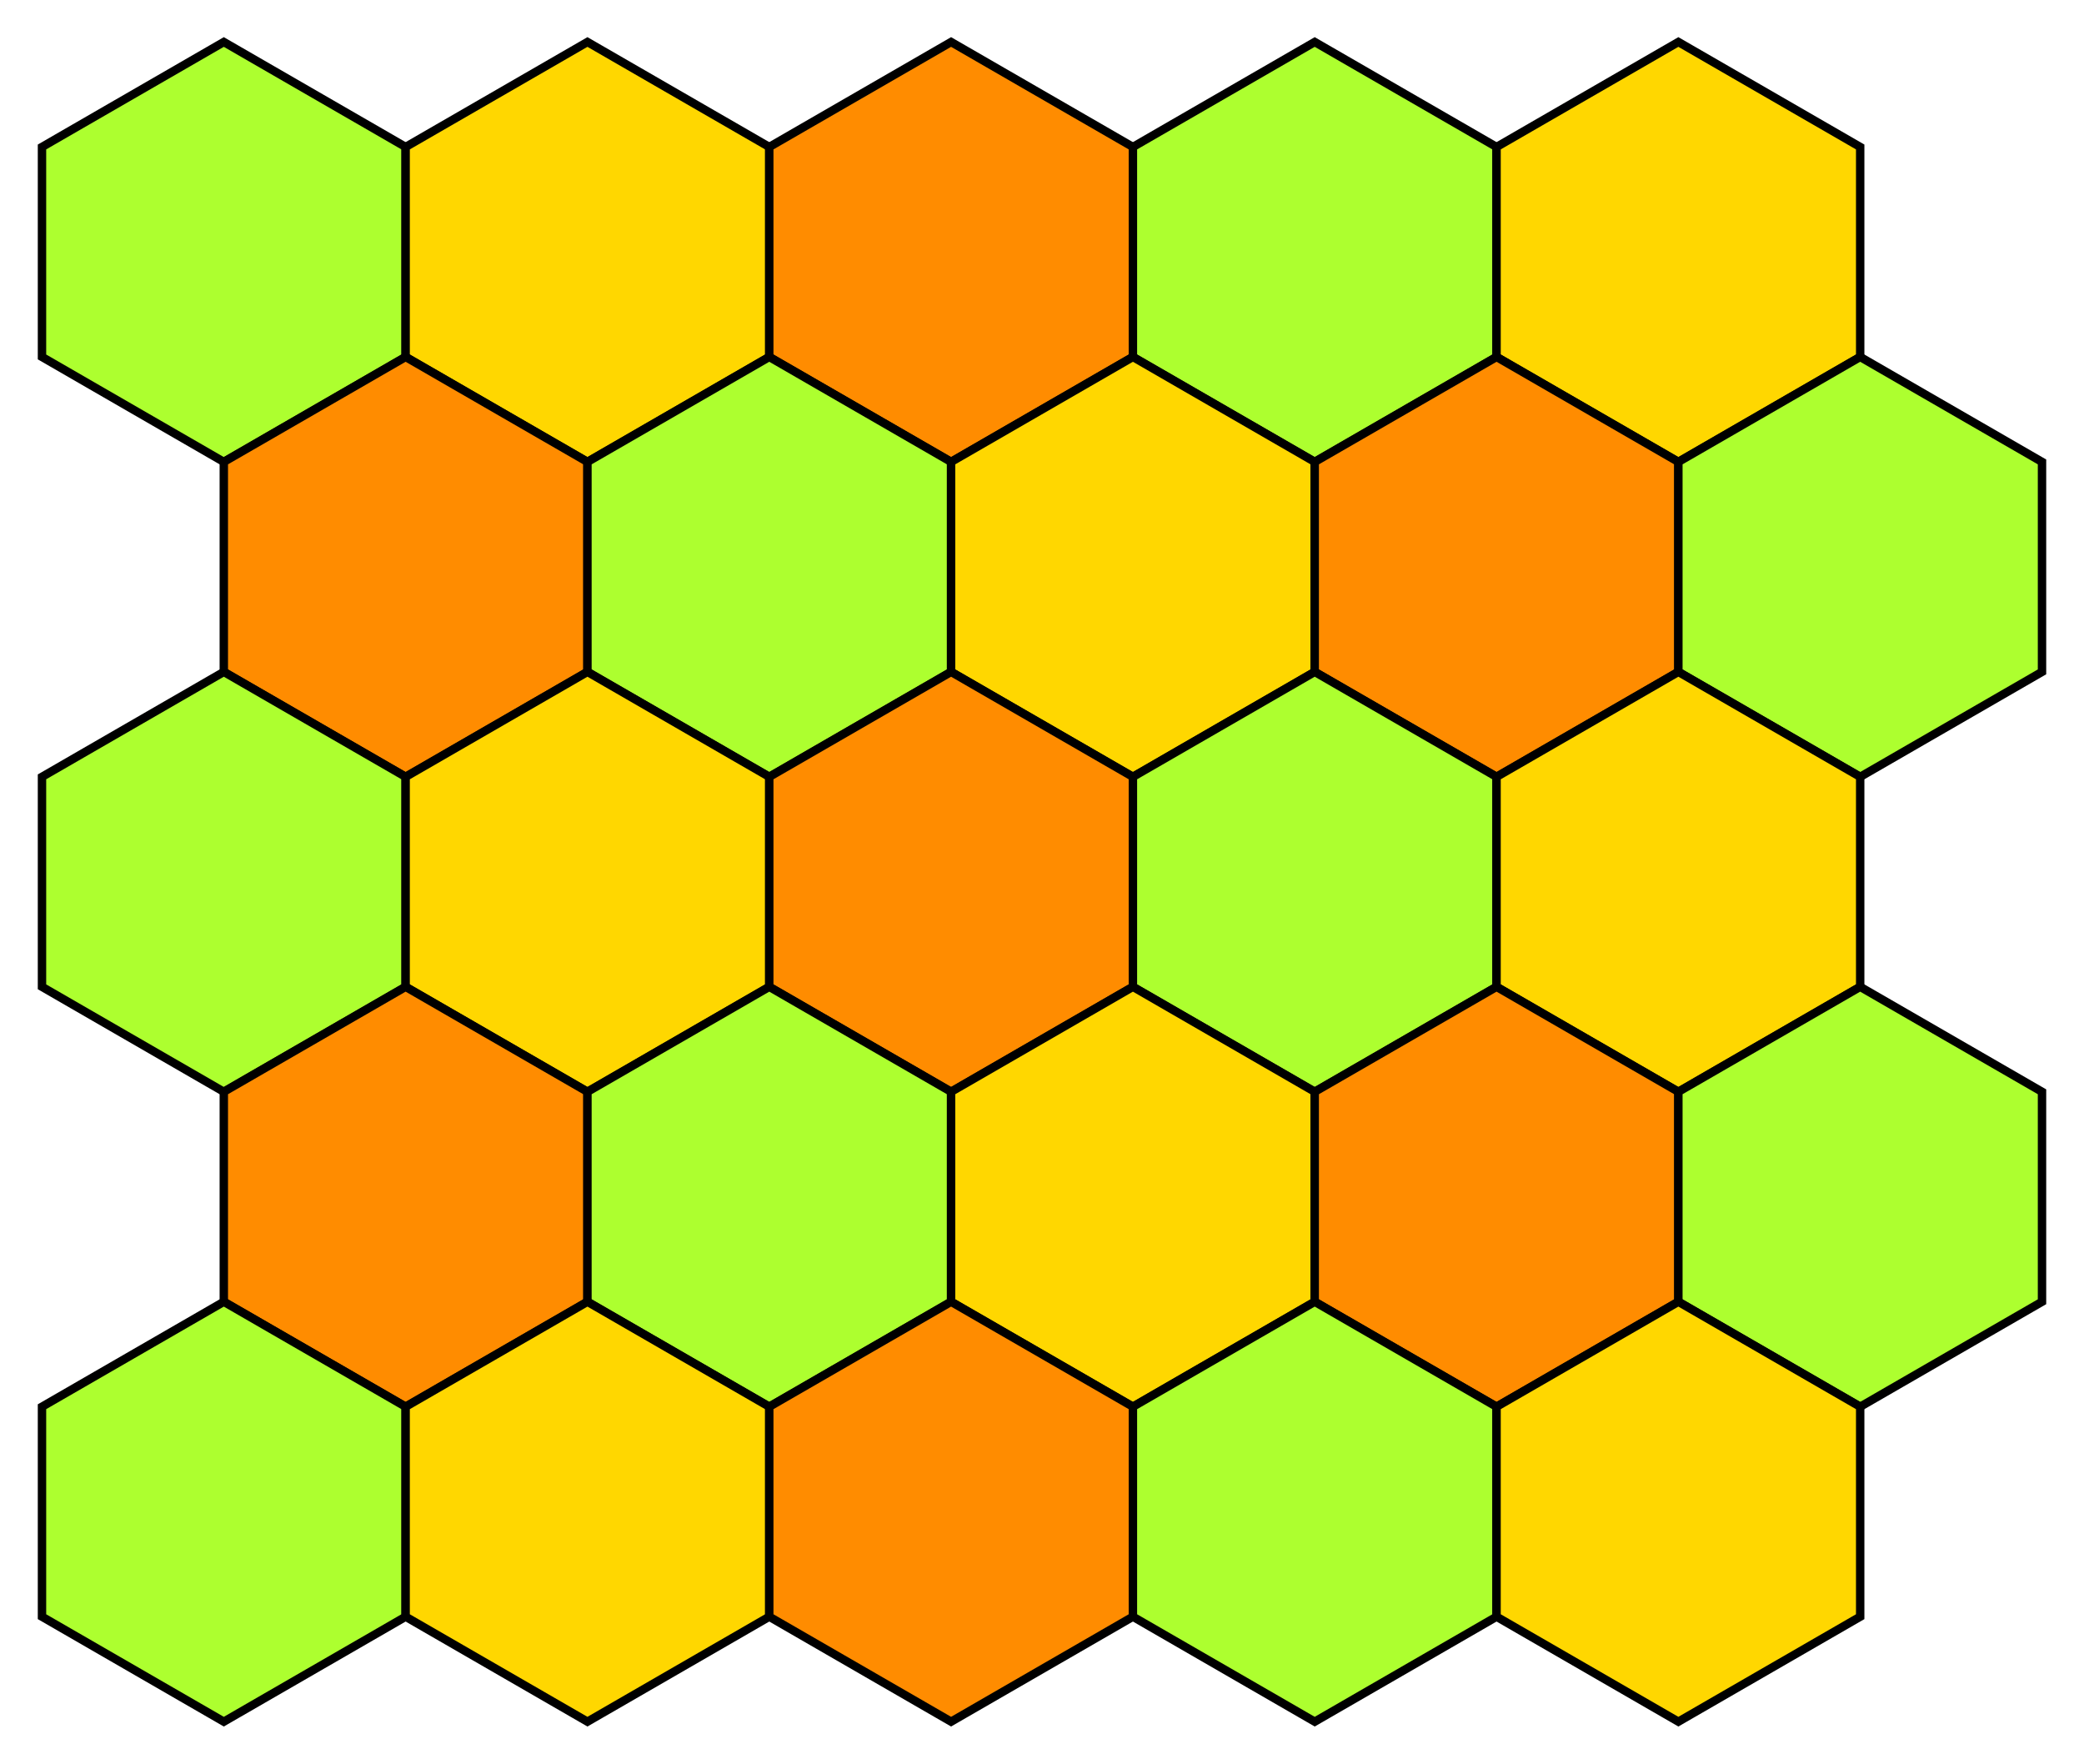
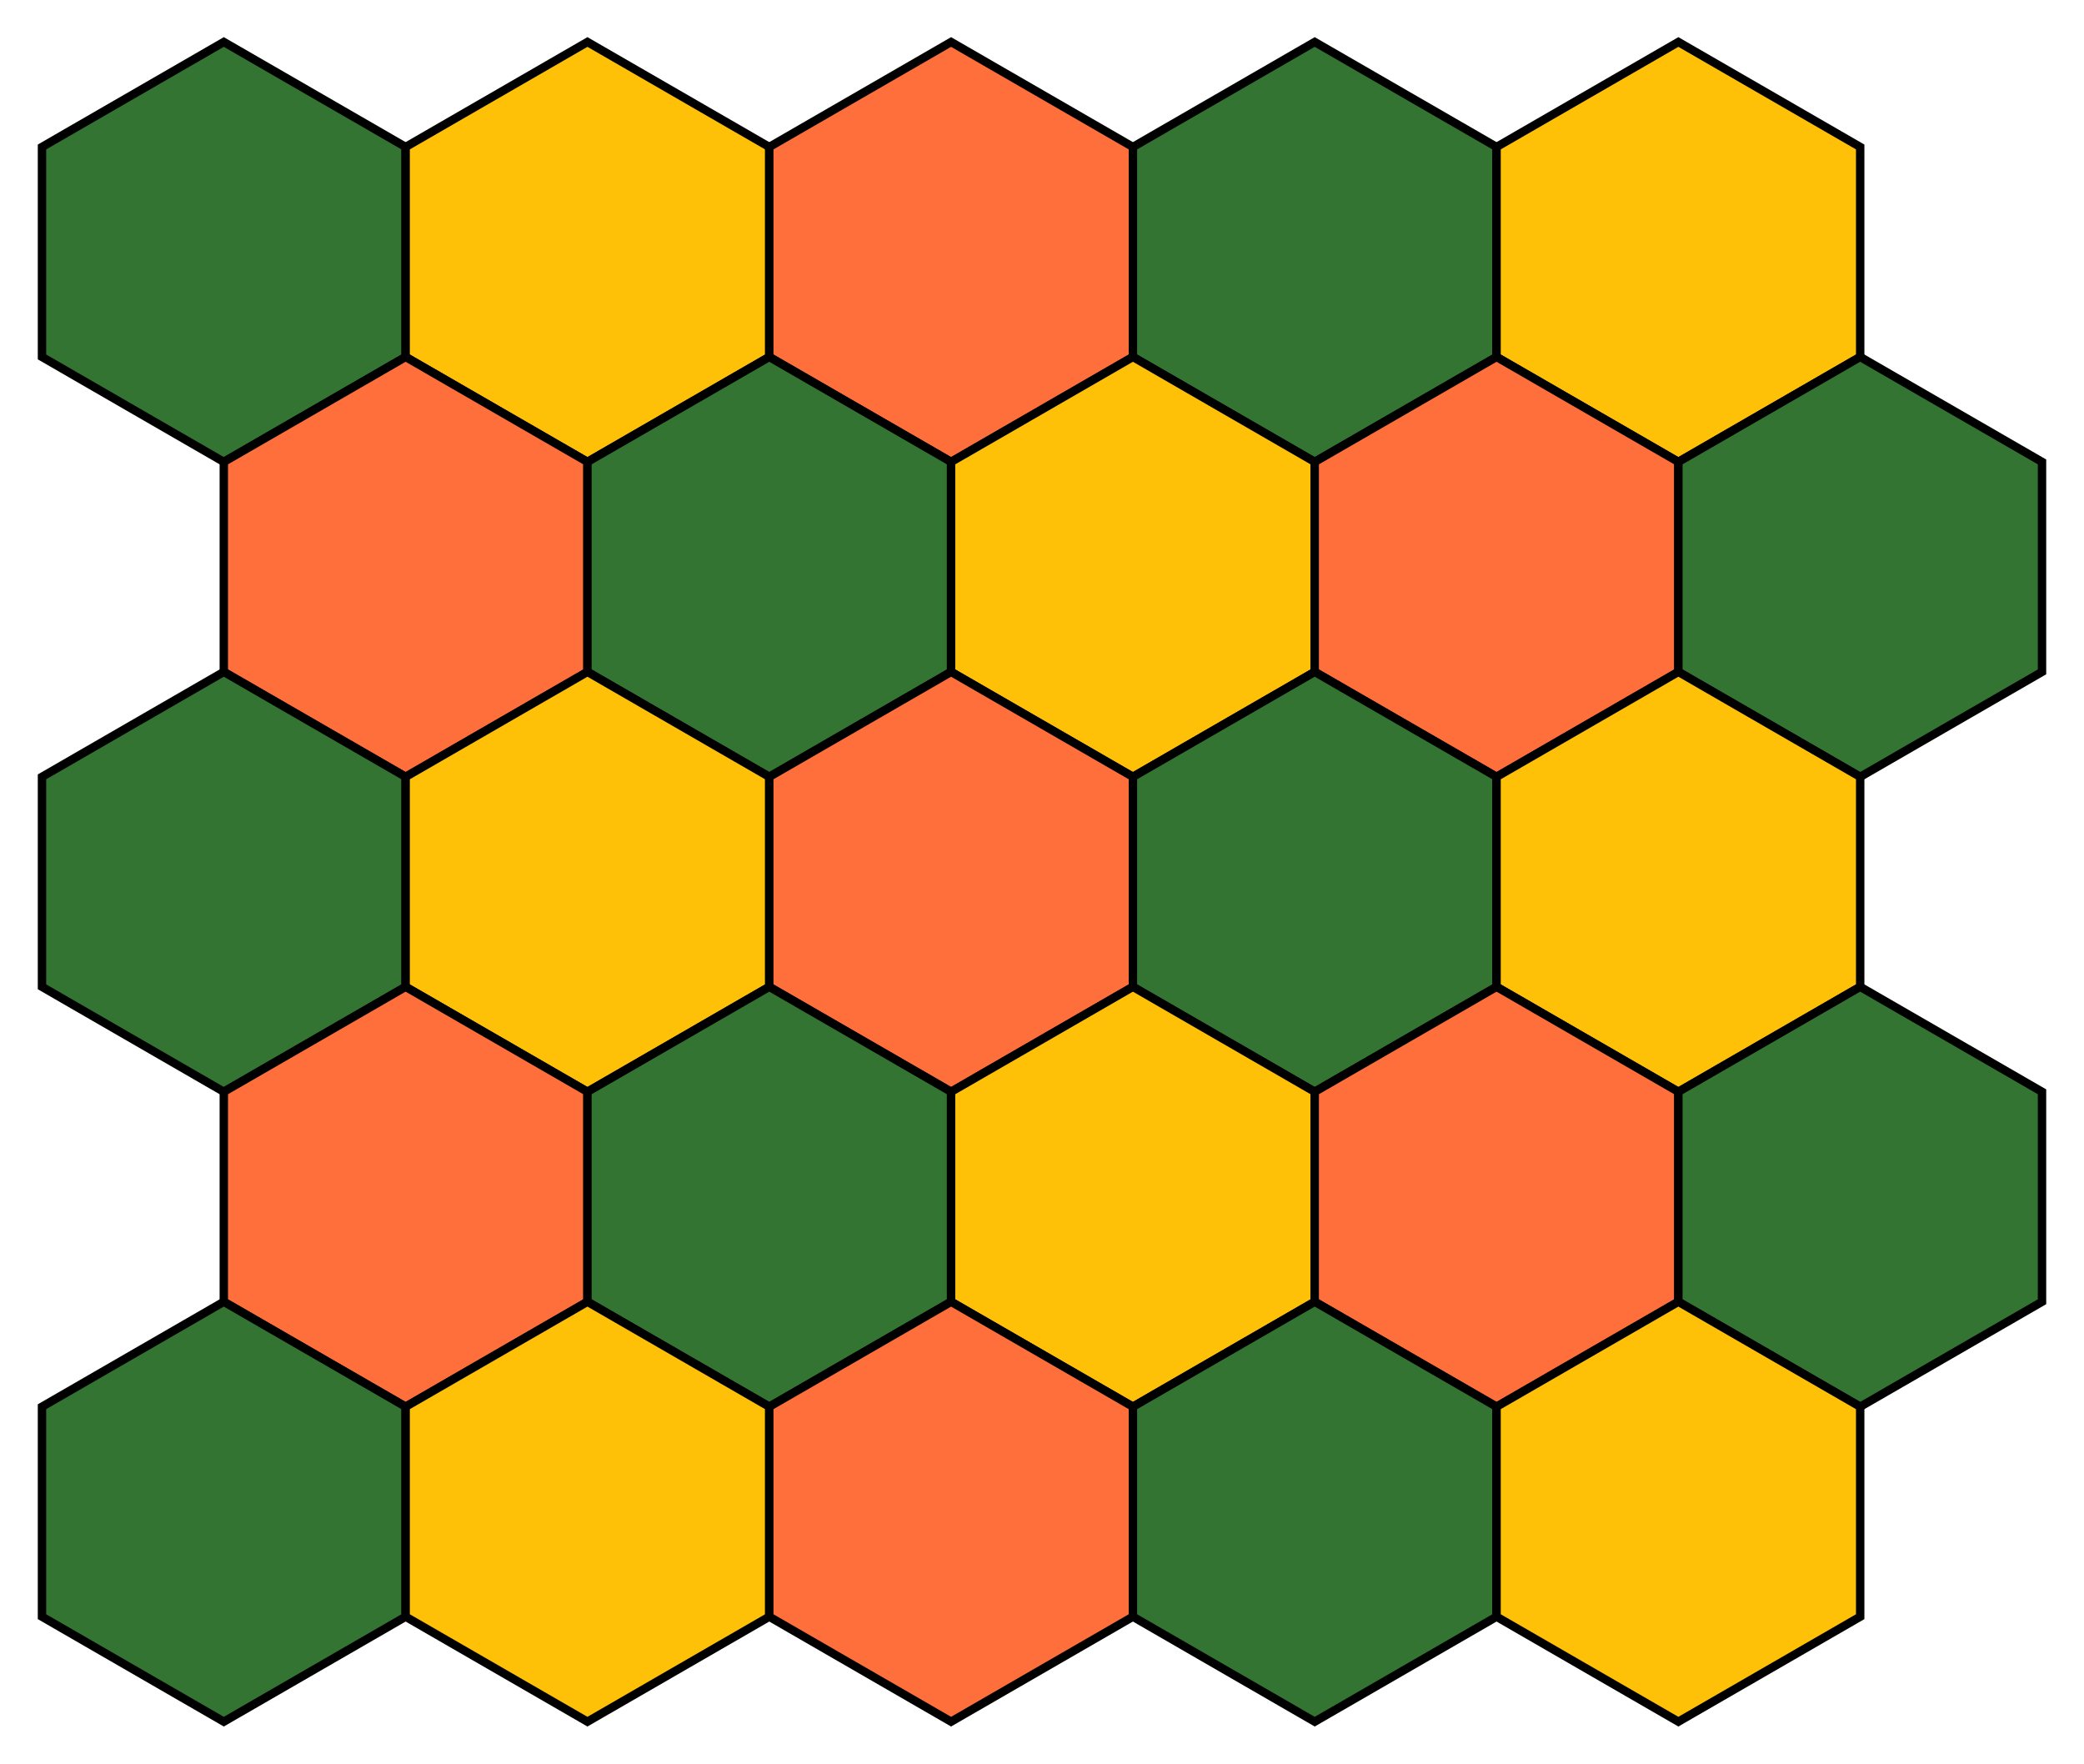
<svg xmlns="http://www.w3.org/2000/svg" width="248.157" height="210.0" viewBox="0 0 248.157 210.0">
-   <polygon points="26.651,5.0 48.301,17.5 48.301,42.5 26.651,55.0 5.0,42.5 5.0,17.5" stroke="black" stroke-linecap="round" stroke-width="1" fill="greenyellow" />
-   <polygon points="69.952,5.0 91.603,17.5 91.603,42.5 69.952,55.0 48.301,42.5 48.301,17.5" stroke="black" stroke-linecap="round" stroke-width="1" fill="gold" />
-   <polygon points="113.253,5.0 134.904,17.5 134.904,42.5 113.253,55.0 91.603,42.5 91.603,17.5" stroke="black" stroke-linecap="round" stroke-width="1" fill="darkorange" />
-   <polygon points="156.554,5.0 178.205,17.5 178.205,42.5 156.554,55.0 134.904,42.5 134.904,17.5" stroke="black" stroke-linecap="round" stroke-width="1" fill="greenyellow" />
-   <polygon points="199.856,5.0 221.506,17.5 221.506,42.5 199.856,55.0 178.205,42.5 178.205,17.5" stroke="black" stroke-linecap="round" stroke-width="1" fill="gold" />
-   <polygon points="48.301,42.5 69.952,55.0 69.952,80.0 48.301,92.5 26.651,80.0 26.651,55.0" stroke="black" stroke-linecap="round" stroke-width="1" fill="darkorange" />
-   <polygon points="91.603,42.5 113.253,55.0 113.253,80.0 91.603,92.5 69.952,80.0 69.952,55.0" stroke="black" stroke-linecap="round" stroke-width="1" fill="greenyellow" />
-   <polygon points="134.904,42.5 156.554,55.0 156.554,80.0 134.904,92.5 113.253,80.0 113.253,55.0" stroke="black" stroke-linecap="round" stroke-width="1" fill="gold" />
-   <polygon points="178.205,42.5 199.856,55.0 199.856,80.0 178.205,92.5 156.554,80.0 156.554,55.0" stroke="black" stroke-linecap="round" stroke-width="1" fill="darkorange" />
-   <polygon points="221.506,42.5 243.157,55.0 243.157,80.0 221.506,92.5 199.856,80.0 199.856,55.0" stroke="black" stroke-linecap="round" stroke-width="1" fill="greenyellow" />
-   <polygon points="26.651,80.0 48.301,92.5 48.301,117.5 26.651,130.0 5.0,117.5 5.0,92.5" stroke="black" stroke-linecap="round" stroke-width="1" fill="greenyellow" />
-   <polygon points="69.952,80.0 91.603,92.5 91.603,117.5 69.952,130.0 48.301,117.5 48.301,92.5" stroke="black" stroke-linecap="round" stroke-width="1" fill="gold" />
-   <polygon points="113.253,80.0 134.904,92.5 134.904,117.5 113.253,130.0 91.603,117.5 91.603,92.5" stroke="black" stroke-linecap="round" stroke-width="1" fill="darkorange" />
-   <polygon points="156.554,80.0 178.205,92.5 178.205,117.5 156.554,130.0 134.904,117.5 134.904,92.5" stroke="black" stroke-linecap="round" stroke-width="1" fill="greenyellow" />
-   <polygon points="199.856,80.0 221.506,92.5 221.506,117.5 199.856,130.0 178.205,117.5 178.205,92.5" stroke="black" stroke-linecap="round" stroke-width="1" fill="gold" />
-   <polygon points="48.301,117.5 69.952,130.0 69.952,155.0 48.301,167.5 26.651,155.0 26.651,130.0" stroke="black" stroke-linecap="round" stroke-width="1" fill="darkorange" />
-   <polygon points="91.603,117.5 113.253,130.0 113.253,155.0 91.603,167.5 69.952,155.0 69.952,130.0" stroke="black" stroke-linecap="round" stroke-width="1" fill="greenyellow" />
-   <polygon points="134.904,117.5 156.554,130.0 156.554,155.0 134.904,167.5 113.253,155.0 113.253,130.0" stroke="black" stroke-linecap="round" stroke-width="1" fill="gold" />
-   <polygon points="178.205,117.5 199.856,130.0 199.856,155.0 178.205,167.5 156.554,155.0 156.554,130.0" stroke="black" stroke-linecap="round" stroke-width="1" fill="darkorange" />
-   <polygon points="221.506,117.5 243.157,130.0 243.157,155.0 221.506,167.5 199.856,155.0 199.856,130.0" stroke="black" stroke-linecap="round" stroke-width="1" fill="greenyellow" />
-   <polygon points="26.651,155.0 48.301,167.5 48.301,192.5 26.651,205.0 5.0,192.5 5.0,167.5" stroke="black" stroke-linecap="round" stroke-width="1" fill="greenyellow" />
-   <polygon points="69.952,155.0 91.603,167.5 91.603,192.5 69.952,205.0 48.301,192.5 48.301,167.5" stroke="black" stroke-linecap="round" stroke-width="1" fill="gold" />
-   <polygon points="113.253,155.0 134.904,167.5 134.904,192.5 113.253,205.0 91.603,192.5 91.603,167.5" stroke="black" stroke-linecap="round" stroke-width="1" fill="darkorange" />
-   <polygon points="156.554,155.0 178.205,167.5 178.205,192.5 156.554,205.0 134.904,192.5 134.904,167.5" stroke="black" stroke-linecap="round" stroke-width="1" fill="greenyellow" />
-   <polygon points="199.856,155.0 221.506,167.5 221.506,192.5 199.856,205.0 178.205,192.5 178.205,167.5" stroke="black" stroke-linecap="round" stroke-width="1" fill="gold" />
+   <polygon points="26.651,5.0 48.301,17.5 48.301,42.5 26.651,55.0 5.0,42.5 5.0,17.5" stroke="black" stroke-linecap="round" stroke-width="1" fill="#347433" />
+   <polygon points="69.952,5.0 91.603,17.5 91.603,42.5 69.952,55.0 48.301,42.5 48.301,17.5" stroke="black" stroke-linecap="round" stroke-width="1" fill="#FFC107" />
+   <polygon points="113.253,5.0 134.904,17.5 134.904,42.5 113.253,55.0 91.603,42.5 91.603,17.5" stroke="black" stroke-linecap="round" stroke-width="1" fill="#FF6F3C" />
+   <polygon points="156.554,5.0 178.205,17.5 178.205,42.5 156.554,55.0 134.904,42.5 134.904,17.5" stroke="black" stroke-linecap="round" stroke-width="1" fill="#347433" />
+   <polygon points="199.856,5.0 221.506,17.5 221.506,42.5 199.856,55.0 178.205,42.5 178.205,17.5" stroke="black" stroke-linecap="round" stroke-width="1" fill="#FFC107" />
+   <polygon points="48.301,42.5 69.952,55.0 69.952,80.0 48.301,92.5 26.651,80.0 26.651,55.0" stroke="black" stroke-linecap="round" stroke-width="1" fill="#FF6F3C" />
+   <polygon points="91.603,42.5 113.253,55.0 113.253,80.0 91.603,92.5 69.952,80.0 69.952,55.0" stroke="black" stroke-linecap="round" stroke-width="1" fill="#347433" />
+   <polygon points="134.904,42.5 156.554,55.0 156.554,80.0 134.904,92.5 113.253,80.0 113.253,55.0" stroke="black" stroke-linecap="round" stroke-width="1" fill="#FFC107" />
+   <polygon points="178.205,42.5 199.856,55.0 199.856,80.0 178.205,92.5 156.554,80.0 156.554,55.0" stroke="black" stroke-linecap="round" stroke-width="1" fill="#FF6F3C" />
+   <polygon points="221.506,42.5 243.157,55.0 243.157,80.0 221.506,92.5 199.856,80.0 199.856,55.0" stroke="black" stroke-linecap="round" stroke-width="1" fill="#347433" />
+   <polygon points="26.651,80.0 48.301,92.5 48.301,117.5 26.651,130.0 5.0,117.5 5.0,92.5" stroke="black" stroke-linecap="round" stroke-width="1" fill="#347433" />
+   <polygon points="69.952,80.0 91.603,92.5 91.603,117.5 69.952,130.0 48.301,117.5 48.301,92.5" stroke="black" stroke-linecap="round" stroke-width="1" fill="#FFC107" />
+   <polygon points="113.253,80.0 134.904,92.5 134.904,117.5 113.253,130.0 91.603,117.5 91.603,92.5" stroke="black" stroke-linecap="round" stroke-width="1" fill="#FF6F3C" />
+   <polygon points="156.554,80.0 178.205,92.5 178.205,117.5 156.554,130.0 134.904,117.5 134.904,92.5" stroke="black" stroke-linecap="round" stroke-width="1" fill="#347433" />
+   <polygon points="199.856,80.0 221.506,92.5 221.506,117.5 199.856,130.0 178.205,117.5 178.205,92.5" stroke="black" stroke-linecap="round" stroke-width="1" fill="#FFC107" />
+   <polygon points="48.301,117.5 69.952,130.0 69.952,155.0 48.301,167.5 26.651,155.0 26.651,130.0" stroke="black" stroke-linecap="round" stroke-width="1" fill="#FF6F3C" />
+   <polygon points="91.603,117.5 113.253,130.0 113.253,155.0 91.603,167.5 69.952,155.0 69.952,130.0" stroke="black" stroke-linecap="round" stroke-width="1" fill="#347433" />
+   <polygon points="134.904,117.5 156.554,130.0 156.554,155.0 134.904,167.5 113.253,155.0 113.253,130.0" stroke="black" stroke-linecap="round" stroke-width="1" fill="#FFC107" />
+   <polygon points="178.205,117.5 199.856,130.0 199.856,155.0 178.205,167.5 156.554,155.0 156.554,130.0" stroke="black" stroke-linecap="round" stroke-width="1" fill="#FF6F3C" />
+   <polygon points="221.506,117.5 243.157,130.0 243.157,155.0 221.506,167.5 199.856,155.0 199.856,130.0" stroke="black" stroke-linecap="round" stroke-width="1" fill="#347433" />
+   <polygon points="26.651,155.0 48.301,167.5 48.301,192.5 26.651,205.0 5.0,192.5 5.0,167.5" stroke="black" stroke-linecap="round" stroke-width="1" fill="#347433" />
+   <polygon points="69.952,155.0 91.603,167.5 91.603,192.5 69.952,205.0 48.301,192.5 48.301,167.5" stroke="black" stroke-linecap="round" stroke-width="1" fill="#FFC107" />
+   <polygon points="113.253,155.0 134.904,167.5 134.904,192.5 113.253,205.0 91.603,192.5 91.603,167.5" stroke="black" stroke-linecap="round" stroke-width="1" fill="#FF6F3C" />
+   <polygon points="156.554,155.0 178.205,167.5 178.205,192.5 156.554,205.0 134.904,192.5 134.904,167.5" stroke="black" stroke-linecap="round" stroke-width="1" fill="#347433" />
+   <polygon points="199.856,155.0 221.506,167.5 221.506,192.5 199.856,205.0 178.205,192.5 178.205,167.5" stroke="black" stroke-linecap="round" stroke-width="1" fill="#FFC107" />
</svg>
